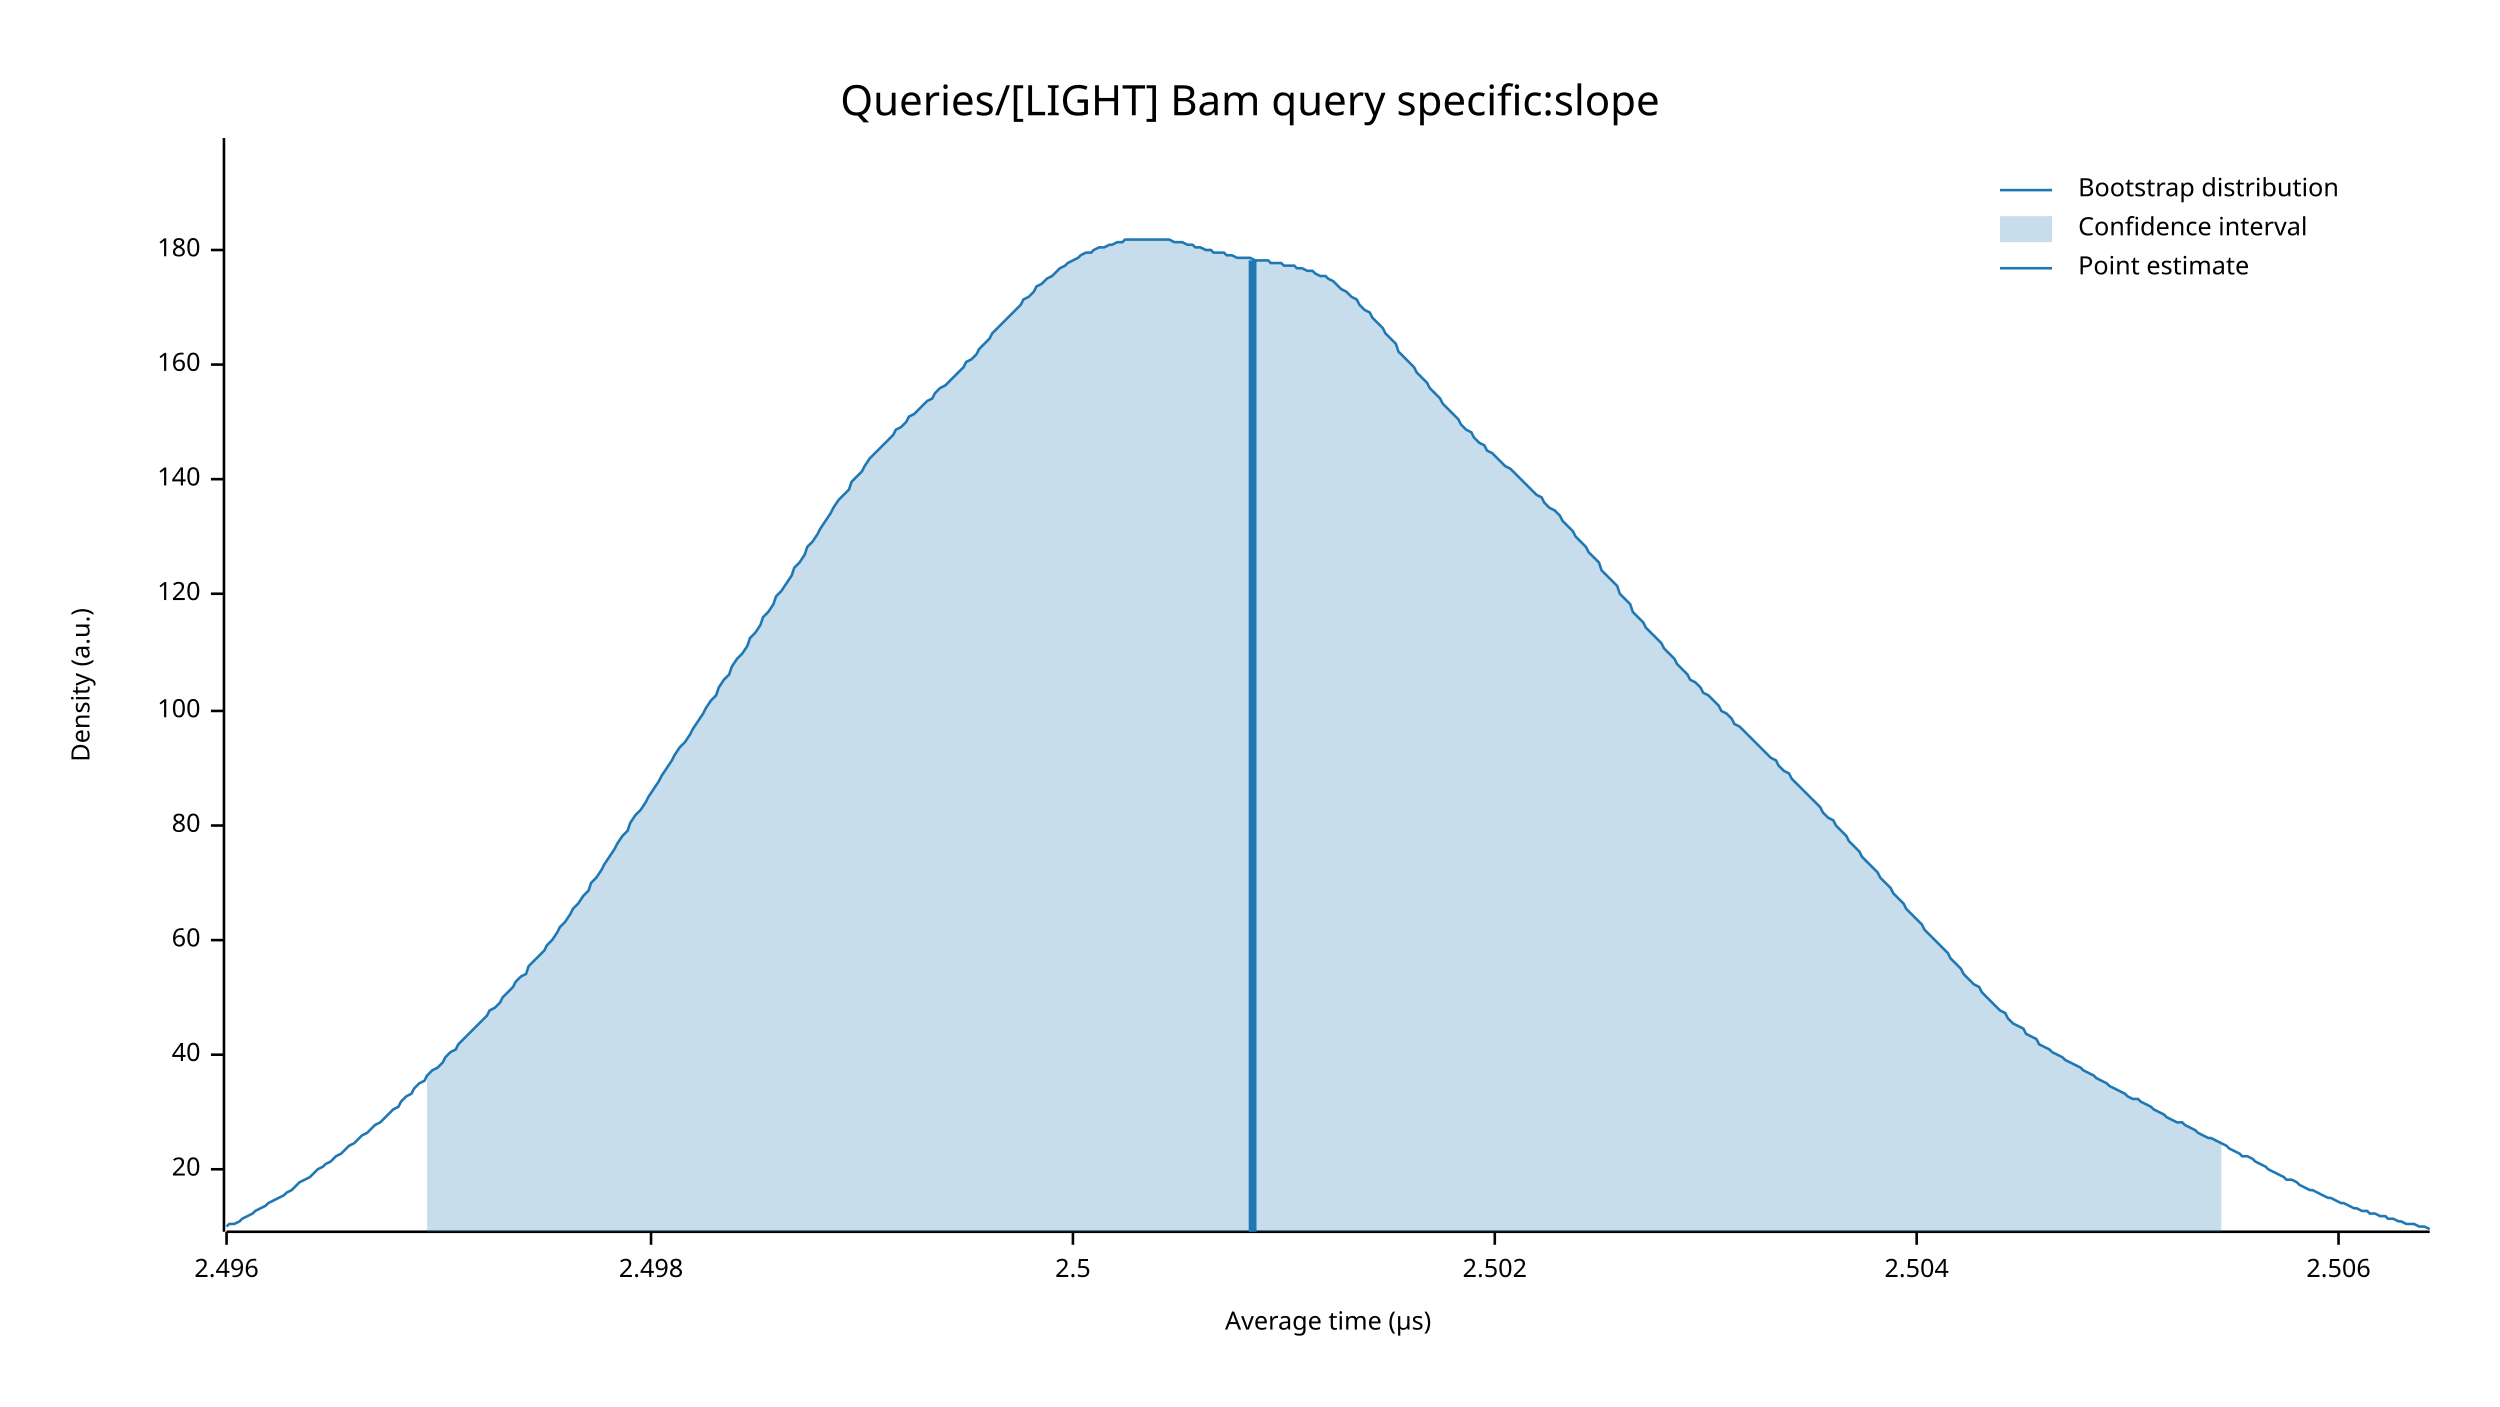
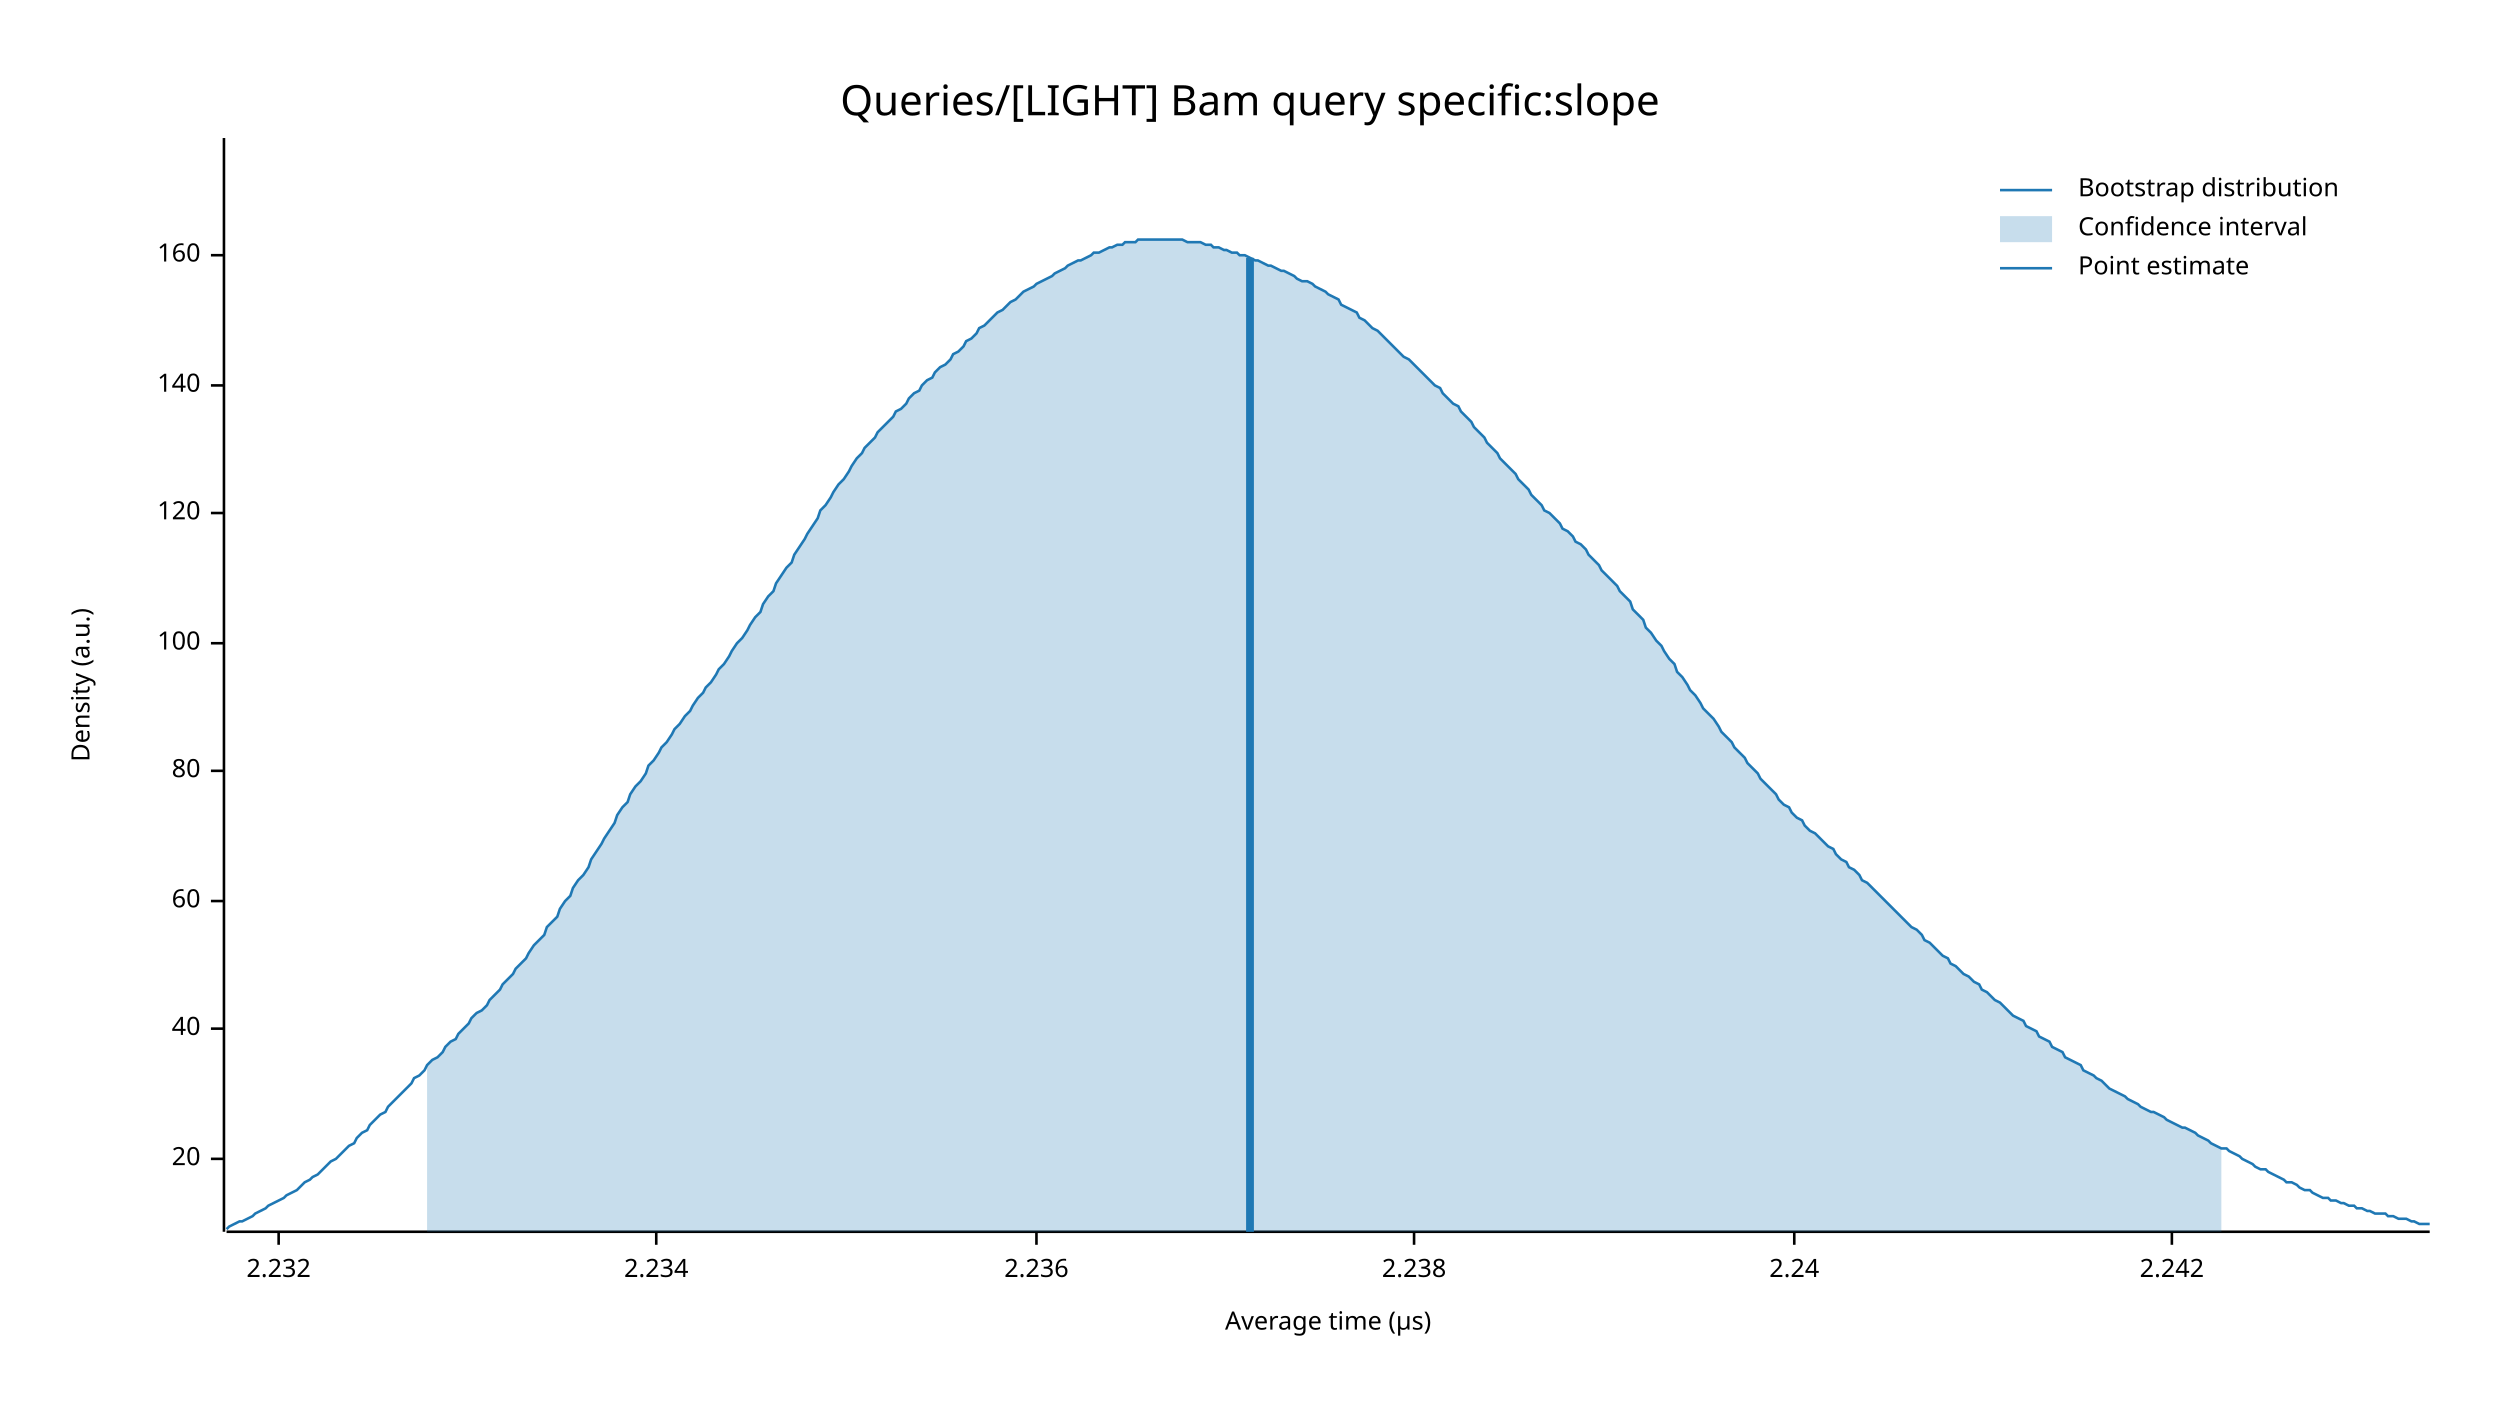
<svg xmlns="http://www.w3.org/2000/svg" width="960" height="540" viewBox="0 0 960 540">
  <text x="480" y="32" dy="0.76em" text-anchor="middle" font-family="sans-serif" font-size="16.129" opacity="1" fill="#000000">
Queries/[LIGHT] Bam query specific:slope
</text>
  <text x="27" y="263" dy="0.76em" text-anchor="middle" font-family="sans-serif" font-size="9.677" opacity="1" fill="#000000" transform="rotate(270, 27, 263)">
Density (a.u.)
</text>
  <text x="510" y="513" dy="-0.5ex" text-anchor="middle" font-family="sans-serif" font-size="9.677" opacity="1" fill="#000000">
Average time (µs)
</text>
  <polyline fill="none" opacity="1" stroke="#000000" stroke-width="1" points="86,53 86,473 " />
-   <text x="77" y="449" dy="0.5ex" text-anchor="end" font-family="sans-serif" font-size="9.677" opacity="1" fill="#000000">
+   <text x="77" y="445" dy="0.5ex" text-anchor="end" font-family="sans-serif" font-size="9.677" opacity="1" fill="#000000">
20
</text>
-   <polyline fill="none" opacity="1" stroke="#000000" stroke-width="1" points="81,449 86,449 " />
-   <text x="77" y="405" dy="0.5ex" text-anchor="end" font-family="sans-serif" font-size="9.677" opacity="1" fill="#000000">
+   <polyline fill="none" opacity="1" stroke="#000000" stroke-width="1" points="81,445 86,445 " />
+   <text x="77" y="395" dy="0.5ex" text-anchor="end" font-family="sans-serif" font-size="9.677" opacity="1" fill="#000000">
40
</text>
-   <polyline fill="none" opacity="1" stroke="#000000" stroke-width="1" points="81,405 86,405 " />
-   <text x="77" y="361" dy="0.5ex" text-anchor="end" font-family="sans-serif" font-size="9.677" opacity="1" fill="#000000">
+   <polyline fill="none" opacity="1" stroke="#000000" stroke-width="1" points="81,395 86,395 " />
+   <text x="77" y="346" dy="0.5ex" text-anchor="end" font-family="sans-serif" font-size="9.677" opacity="1" fill="#000000">
60
</text>
-   <polyline fill="none" opacity="1" stroke="#000000" stroke-width="1" points="81,361 86,361 " />
-   <text x="77" y="317" dy="0.5ex" text-anchor="end" font-family="sans-serif" font-size="9.677" opacity="1" fill="#000000">
+   <polyline fill="none" opacity="1" stroke="#000000" stroke-width="1" points="81,346 86,346 " />
+   <text x="77" y="296" dy="0.5ex" text-anchor="end" font-family="sans-serif" font-size="9.677" opacity="1" fill="#000000">
80
</text>
-   <polyline fill="none" opacity="1" stroke="#000000" stroke-width="1" points="81,317 86,317 " />
-   <text x="77" y="273" dy="0.5ex" text-anchor="end" font-family="sans-serif" font-size="9.677" opacity="1" fill="#000000">
+   <polyline fill="none" opacity="1" stroke="#000000" stroke-width="1" points="81,296 86,296 " />
+   <text x="77" y="247" dy="0.5ex" text-anchor="end" font-family="sans-serif" font-size="9.677" opacity="1" fill="#000000">
100
</text>
-   <polyline fill="none" opacity="1" stroke="#000000" stroke-width="1" points="81,273 86,273 " />
-   <text x="77" y="228" dy="0.5ex" text-anchor="end" font-family="sans-serif" font-size="9.677" opacity="1" fill="#000000">
+   <polyline fill="none" opacity="1" stroke="#000000" stroke-width="1" points="81,247 86,247 " />
+   <text x="77" y="197" dy="0.5ex" text-anchor="end" font-family="sans-serif" font-size="9.677" opacity="1" fill="#000000">
120
</text>
-   <polyline fill="none" opacity="1" stroke="#000000" stroke-width="1" points="81,228 86,228 " />
-   <text x="77" y="184" dy="0.5ex" text-anchor="end" font-family="sans-serif" font-size="9.677" opacity="1" fill="#000000">
+   <polyline fill="none" opacity="1" stroke="#000000" stroke-width="1" points="81,197 86,197 " />
+   <text x="77" y="148" dy="0.5ex" text-anchor="end" font-family="sans-serif" font-size="9.677" opacity="1" fill="#000000">
140
</text>
-   <polyline fill="none" opacity="1" stroke="#000000" stroke-width="1" points="81,184 86,184 " />
-   <text x="77" y="140" dy="0.5ex" text-anchor="end" font-family="sans-serif" font-size="9.677" opacity="1" fill="#000000">
+   <polyline fill="none" opacity="1" stroke="#000000" stroke-width="1" points="81,148 86,148 " />
+   <text x="77" y="98" dy="0.5ex" text-anchor="end" font-family="sans-serif" font-size="9.677" opacity="1" fill="#000000">
160
</text>
-   <polyline fill="none" opacity="1" stroke="#000000" stroke-width="1" points="81,140 86,140 " />
-   <text x="77" y="96" dy="0.5ex" text-anchor="end" font-family="sans-serif" font-size="9.677" opacity="1" fill="#000000">
- 180
+   <polyline fill="none" opacity="1" stroke="#000000" stroke-width="1" points="81,98 86,98 " />
+   <polyline fill="none" opacity="1" stroke="#000000" stroke-width="1" points="87,473 933,473 " />
+   <text x="107" y="483" dy="0.76em" text-anchor="middle" font-family="sans-serif" font-size="9.677" opacity="1" fill="#000000">
+ 2.232
</text>
-   <polyline fill="none" opacity="1" stroke="#000000" stroke-width="1" points="81,96 86,96 " />
-   <polyline fill="none" opacity="1" stroke="#000000" stroke-width="1" points="87,473 933,473 " />
-   <text x="87" y="483" dy="0.76em" text-anchor="middle" font-family="sans-serif" font-size="9.677" opacity="1" fill="#000000">
- 2.496
+   <polyline fill="none" opacity="1" stroke="#000000" stroke-width="1" points="107,473 107,478 " />
+   <text x="252" y="483" dy="0.76em" text-anchor="middle" font-family="sans-serif" font-size="9.677" opacity="1" fill="#000000">
+ 2.234
</text>
-   <polyline fill="none" opacity="1" stroke="#000000" stroke-width="1" points="87,473 87,478 " />
-   <text x="250" y="483" dy="0.76em" text-anchor="middle" font-family="sans-serif" font-size="9.677" opacity="1" fill="#000000">
- 2.498
+   <polyline fill="none" opacity="1" stroke="#000000" stroke-width="1" points="252,473 252,478 " />
+   <text x="398" y="483" dy="0.76em" text-anchor="middle" font-family="sans-serif" font-size="9.677" opacity="1" fill="#000000">
+ 2.236
</text>
-   <polyline fill="none" opacity="1" stroke="#000000" stroke-width="1" points="250,473 250,478 " />
-   <text x="412" y="483" dy="0.76em" text-anchor="middle" font-family="sans-serif" font-size="9.677" opacity="1" fill="#000000">
- 2.5
+   <polyline fill="none" opacity="1" stroke="#000000" stroke-width="1" points="398,473 398,478 " />
+   <text x="543" y="483" dy="0.76em" text-anchor="middle" font-family="sans-serif" font-size="9.677" opacity="1" fill="#000000">
+ 2.238
</text>
-   <polyline fill="none" opacity="1" stroke="#000000" stroke-width="1" points="412,473 412,478 " />
-   <text x="574" y="483" dy="0.76em" text-anchor="middle" font-family="sans-serif" font-size="9.677" opacity="1" fill="#000000">
- 2.502
+   <polyline fill="none" opacity="1" stroke="#000000" stroke-width="1" points="543,473 543,478 " />
+   <text x="689" y="483" dy="0.76em" text-anchor="middle" font-family="sans-serif" font-size="9.677" opacity="1" fill="#000000">
+ 2.24
</text>
-   <polyline fill="none" opacity="1" stroke="#000000" stroke-width="1" points="574,473 574,478 " />
-   <text x="736" y="483" dy="0.76em" text-anchor="middle" font-family="sans-serif" font-size="9.677" opacity="1" fill="#000000">
- 2.504
+   <polyline fill="none" opacity="1" stroke="#000000" stroke-width="1" points="689,473 689,478 " />
+   <text x="834" y="483" dy="0.76em" text-anchor="middle" font-family="sans-serif" font-size="9.677" opacity="1" fill="#000000">
+ 2.242
</text>
-   <polyline fill="none" opacity="1" stroke="#000000" stroke-width="1" points="736,473 736,478 " />
-   <text x="898" y="483" dy="0.76em" text-anchor="middle" font-family="sans-serif" font-size="9.677" opacity="1" fill="#000000">
- 2.506
- </text>
-   <polyline fill="none" opacity="1" stroke="#000000" stroke-width="1" points="898,473 898,478 " />
-   <polyline fill="none" opacity="1" stroke="#1F78B4" stroke-width="1" points="87,471 88,470 90,470 92,469 93,468 95,467 97,466 98,465 100,464 102,463 103,462 105,461 107,460 109,459 110,458 112,457 114,455 115,454 117,453 119,452 120,451 122,449 124,448 125,447 127,446 129,444 131,443 132,442 134,440 136,439 137,438 139,436 141,435 142,434 144,432 146,431 148,429 149,428 151,426 153,425 154,423 156,421 158,420 159,418 161,416 163,415 164,413 166,411 168,410 170,408 171,406 173,404 175,403 176,401 178,399 180,397 181,396 183,394 185,392 187,390 188,388 190,387 192,385 193,383 195,381 197,379 198,377 200,375 202,374 203,371 205,369 207,367 209,365 210,363 212,361 214,358 215,356 217,354 219,351 220,349 222,347 224,344 226,342 227,339 229,337 231,334 232,332 234,329 236,326 237,324 239,321 241,319 242,316 244,313 246,311 248,308 249,306 251,303 253,300 254,298 256,295 258,292 259,290 261,287 263,285 265,282 266,280 268,277 270,274 271,272 273,269 275,267 276,264 278,261 280,259 281,256 283,253 285,251 287,248 288,245 290,243 292,240 293,237 295,235 297,232 298,229 300,227 302,224 304,221 305,218 307,216 309,213 310,210 312,208 314,205 315,203 317,200 319,197 320,195 322,192 324,190 326,188 327,185 329,183 331,181 332,179 334,176 336,174 337,173 339,171 341,169 343,167 344,165 346,164 348,162 349,160 351,159 353,157 354,156 356,154 358,153 359,151 361,149 363,148 365,146 366,145 368,143 370,141 371,139 373,138 375,136 376,134 378,132 380,130 381,128 383,126 385,124 387,122 388,121 390,119 392,117 393,115 395,114 397,112 398,110 400,109 402,107 404,106 405,105 407,103 409,102 410,101 412,100 414,99 415,98 417,97 419,97 420,96 422,95 424,95 426,94 427,94 429,93 431,93 432,92 434,92 436,92 437,92 439,92 441,92 443,92 444,92 446,92 448,92 449,92 451,93 453,93 454,93 456,94 458,94 459,95 461,95 463,96 465,96 466,97 468,97 470,97 471,98 473,98 475,99 476,99 478,99 480,99 482,100 483,100 485,100 487,100 488,101 490,101 492,101 493,102 495,102 497,102 498,103 500,103 502,104 504,104 505,105 507,106 509,106 510,107 512,108 514,110 515,111 517,112 519,114 521,115 522,117 524,119 526,120 527,122 529,124 531,126 532,128 534,130 536,132 537,135 539,137 541,139 543,141 544,143 546,145 548,147 549,149 551,151 553,153 554,155 556,157 558,159 560,161 561,163 563,165 565,166 566,168 568,170 570,171 571,173 573,174 575,176 576,177 578,179 580,180 582,182 583,183 585,185 587,187 588,188 590,190 592,191 593,193 595,195 597,196 599,198 600,200 602,202 604,204 605,206 607,208 609,210 610,212 612,214 614,216 615,219 617,221 619,223 621,225 622,228 624,230 626,232 627,235 629,237 631,239 632,241 634,243 636,245 638,247 639,249 641,251 643,253 644,255 646,257 648,259 649,261 651,262 653,264 654,266 656,267 658,269 660,271 661,273 663,274 665,276 666,278 668,279 670,281 671,282 673,284 675,286 676,287 678,289 680,291 682,292 683,294 685,296 687,297 688,299 690,301 692,303 693,304 695,306 697,308 699,310 700,312 702,314 704,315 705,317 707,319 709,321 710,323 712,325 714,327 715,329 717,331 719,333 721,335 722,337 724,339 726,341 727,343 729,345 731,347 732,349 734,351 736,353 738,355 739,357 741,359 743,361 744,362 746,364 748,366 749,368 751,370 753,372 754,374 756,376 758,378 760,379 761,381 763,383 765,385 766,386 768,388 770,389 771,391 773,393 775,394 777,395 778,397 780,398 782,399 783,401 785,402 787,403 788,404 790,405 792,406 793,407 795,408 797,409 799,410 800,411 802,412 804,413 805,414 807,415 809,416 810,417 812,418 814,419 816,420 817,421 819,422 821,422 822,423 824,424 826,425 827,426 829,427 831,428 832,429 834,430 836,431 838,431 839,432 841,433 843,434 844,435 846,436 848,437 849,437 851,438 853,439 855,440 856,441 858,442 860,443 861,444 863,444 865,445 866,446 868,447 870,448 871,449 873,450 875,451 877,452 878,453 880,453 882,454 883,455 885,456 887,457 888,457 890,458 892,459 894,460 895,460 897,461 899,462 900,462 902,463 904,464 905,464 907,465 909,465 910,466 912,466 914,467 916,467 917,468 919,468 921,469 922,469 924,470 926,470 927,470 929,471 931,471 933,472 " />
-   <polygon opacity="0.25" fill="#1F78B4" points="164,413 166,411 168,410 170,408 171,406 173,404 175,403 176,401 178,399 180,397 181,396 183,394 185,392 187,390 188,388 190,387 192,385 193,383 195,381 197,379 198,377 200,375 202,374 203,371 205,369 207,367 209,365 210,363 212,361 214,358 215,356 217,354 219,351 220,349 222,347 224,344 226,342 227,339 229,337 231,334 232,332 234,329 236,326 237,324 239,321 241,319 242,316 244,313 246,311 248,308 249,306 251,303 253,300 254,298 256,295 258,292 259,290 261,287 263,285 265,282 266,280 268,277 270,274 271,272 273,269 275,267 276,264 278,261 280,259 281,256 283,253 285,251 287,248 288,245 290,243 292,240 293,237 295,235 297,232 298,229 300,227 302,224 304,221 305,218 307,216 309,213 310,210 312,208 314,205 315,203 317,200 319,197 320,195 322,192 324,190 326,188 327,185 329,183 331,181 332,179 334,176 336,174 337,173 339,171 341,169 343,167 344,165 346,164 348,162 349,160 351,159 353,157 354,156 356,154 358,153 359,151 361,149 363,148 365,146 366,145 368,143 370,141 371,139 373,138 375,136 376,134 378,132 380,130 381,128 383,126 385,124 387,122 388,121 390,119 392,117 393,115 395,114 397,112 398,110 400,109 402,107 404,106 405,105 407,103 409,102 410,101 412,100 414,99 415,98 417,97 419,97 420,96 422,95 424,95 426,94 427,94 429,93 431,93 432,92 434,92 436,92 437,92 439,92 441,92 443,92 444,92 446,92 448,92 449,92 451,93 453,93 454,93 456,94 458,94 459,95 461,95 463,96 465,96 466,97 468,97 470,97 471,98 473,98 475,99 476,99 478,99 480,99 482,100 483,100 485,100 487,100 488,101 490,101 492,101 493,102 495,102 497,102 498,103 500,103 502,104 504,104 505,105 507,106 509,106 510,107 512,108 514,110 515,111 517,112 519,114 521,115 522,117 524,119 526,120 527,122 529,124 531,126 532,128 534,130 536,132 537,135 539,137 541,139 543,141 544,143 546,145 548,147 549,149 551,151 553,153 554,155 556,157 558,159 560,161 561,163 563,165 565,166 566,168 568,170 570,171 571,173 573,174 575,176 576,177 578,179 580,180 582,182 583,183 585,185 587,187 588,188 590,190 592,191 593,193 595,195 597,196 599,198 600,200 602,202 604,204 605,206 607,208 609,210 610,212 612,214 614,216 615,219 617,221 619,223 621,225 622,228 624,230 626,232 627,235 629,237 631,239 632,241 634,243 636,245 638,247 639,249 641,251 643,253 644,255 646,257 648,259 649,261 651,262 653,264 654,266 656,267 658,269 660,271 661,273 663,274 665,276 666,278 668,279 670,281 671,282 673,284 675,286 676,287 678,289 680,291 682,292 683,294 685,296 687,297 688,299 690,301 692,303 693,304 695,306 697,308 699,310 700,312 702,314 704,315 705,317 707,319 709,321 710,323 712,325 714,327 715,329 717,331 719,333 721,335 722,337 724,339 726,341 727,343 729,345 731,347 732,349 734,351 736,353 738,355 739,357 741,359 743,361 744,362 746,364 748,366 749,368 751,370 753,372 754,374 756,376 758,378 760,379 761,381 763,383 765,385 766,386 768,388 770,389 771,391 773,393 775,394 777,395 778,397 780,398 782,399 783,401 785,402 787,403 788,404 790,405 792,406 793,407 795,408 797,409 799,410 800,411 802,412 804,413 805,414 807,415 809,416 810,417 812,418 814,419 816,420 817,421 819,422 821,422 822,423 824,424 826,425 827,426 829,427 831,428 832,429 834,430 836,431 838,431 839,432 841,433 843,434 844,435 846,436 848,437 849,437 851,438 853,439 853,473 164,473 " />
-   <polyline fill="none" opacity="1" stroke="#1F78B4" stroke-width="3" points="481,473 481,100 " />
+   <polyline fill="none" opacity="1" stroke="#000000" stroke-width="1" points="834,473 834,478 " />
+   <polyline fill="none" opacity="1" stroke="#1F78B4" stroke-width="1" points="87,472 88,471 90,470 92,469 93,469 95,468 97,467 98,466 100,465 102,464 103,463 105,462 107,461 109,460 110,459 112,458 114,457 115,456 117,454 119,453 120,452 122,451 124,449 125,448 127,446 129,445 131,443 132,442 134,440 136,439 137,437 139,435 141,434 142,432 144,430 146,428 148,427 149,425 151,423 153,421 154,420 156,418 158,416 159,414 161,413 163,411 164,409 166,407 168,406 170,404 171,402 173,400 175,399 176,397 178,395 180,393 181,391 183,389 185,388 187,386 188,384 190,382 192,380 193,378 195,376 197,374 198,372 200,370 202,368 203,366 205,363 207,361 209,359 210,356 212,354 214,352 215,349 217,346 219,344 220,341 222,338 224,336 226,333 227,330 229,327 231,324 232,322 234,319 236,316 237,313 239,310 241,308 242,305 244,302 246,300 248,297 249,294 251,292 253,289 254,287 256,285 258,282 259,280 261,278 263,275 265,273 266,271 268,268 270,266 271,264 273,262 275,259 276,257 278,255 280,252 281,250 283,247 285,245 287,242 288,240 290,237 292,235 293,232 295,229 297,227 298,224 300,221 302,218 304,216 305,213 307,210 309,207 310,205 312,202 314,199 315,196 317,194 319,191 320,189 322,186 324,184 326,181 327,179 329,176 331,174 332,172 334,170 336,168 337,166 339,164 341,162 343,160 344,158 346,157 348,155 349,153 351,151 353,150 354,148 356,146 358,145 359,143 361,141 363,140 365,138 366,136 368,135 370,133 371,131 373,130 375,128 376,126 378,125 380,123 381,122 383,120 385,119 387,117 388,116 390,115 392,113 393,112 395,111 397,110 398,109 400,108 402,107 404,106 405,105 407,104 409,103 410,102 412,101 414,100 415,100 417,99 419,98 420,97 422,97 424,96 426,95 427,95 429,94 431,94 432,93 434,93 436,93 437,92 439,92 441,92 443,92 444,92 446,92 448,92 449,92 451,92 453,92 454,92 456,93 458,93 459,93 461,93 463,94 465,94 466,95 468,95 470,96 471,96 473,97 475,97 476,98 478,98 480,99 482,100 483,100 485,101 487,102 488,102 490,103 492,104 493,104 495,105 497,106 498,107 500,108 502,108 504,109 505,110 507,111 509,112 510,113 512,114 514,115 515,117 517,118 519,119 521,120 522,122 524,123 526,125 527,126 529,127 531,129 532,130 534,132 536,134 537,135 539,137 541,138 543,140 544,141 546,143 548,145 549,146 551,148 553,149 554,151 556,153 558,155 560,156 561,158 563,160 565,162 566,164 568,166 570,168 571,170 573,172 575,174 576,176 578,178 580,180 582,182 583,184 585,186 587,188 588,190 590,192 592,194 593,196 595,197 597,199 599,201 600,203 602,204 604,206 605,208 607,209 609,211 610,213 612,215 614,217 615,219 617,221 619,223 621,225 622,227 624,229 626,231 627,234 629,236 631,238 632,241 634,243 636,246 638,248 639,250 641,253 643,255 644,258 646,260 648,263 649,265 651,267 653,270 654,272 656,274 658,276 660,279 661,281 663,283 665,285 666,287 668,289 670,291 671,293 673,295 675,297 676,299 678,301 680,303 682,305 683,307 685,309 687,310 688,312 690,314 692,315 693,317 695,319 697,320 699,322 700,323 702,325 704,326 705,328 707,330 709,331 710,333 712,334 714,336 715,338 717,339 719,341 721,343 722,344 724,346 726,348 727,349 729,351 731,353 732,354 734,356 736,357 738,359 739,361 741,362 743,364 744,365 746,367 748,368 749,370 751,371 753,373 754,374 756,375 758,377 760,378 761,380 763,381 765,383 766,384 768,385 770,387 771,388 773,390 775,391 777,392 778,394 780,395 782,396 783,398 785,399 787,400 788,402 790,403 792,404 793,406 795,407 797,408 799,409 800,411 802,412 804,413 805,414 807,415 809,417 810,418 812,419 814,420 816,421 817,422 819,423 821,424 822,425 824,426 826,427 827,427 829,428 831,429 832,430 834,431 836,432 838,433 839,433 841,434 843,435 844,436 846,437 848,438 849,439 851,440 853,441 855,441 856,442 858,443 860,444 861,445 863,446 865,447 866,448 868,449 870,449 871,450 873,451 875,452 877,453 878,454 880,454 882,455 883,456 885,457 887,457 888,458 890,459 892,460 894,460 895,461 897,461 899,462 900,462 902,463 904,463 905,464 907,464 909,465 910,465 912,466 914,466 916,466 917,467 919,467 921,468 922,468 924,468 926,469 927,469 929,470 931,470 933,470 " />
+   <polygon opacity="0.25" fill="#1F78B4" points="164,409 166,407 168,406 170,404 171,402 173,400 175,399 176,397 178,395 180,393 181,391 183,389 185,388 187,386 188,384 190,382 192,380 193,378 195,376 197,374 198,372 200,370 202,368 203,366 205,363 207,361 209,359 210,356 212,354 214,352 215,349 217,346 219,344 220,341 222,338 224,336 226,333 227,330 229,327 231,324 232,322 234,319 236,316 237,313 239,310 241,308 242,305 244,302 246,300 248,297 249,294 251,292 253,289 254,287 256,285 258,282 259,280 261,278 263,275 265,273 266,271 268,268 270,266 271,264 273,262 275,259 276,257 278,255 280,252 281,250 283,247 285,245 287,242 288,240 290,237 292,235 293,232 295,229 297,227 298,224 300,221 302,218 304,216 305,213 307,210 309,207 310,205 312,202 314,199 315,196 317,194 319,191 320,189 322,186 324,184 326,181 327,179 329,176 331,174 332,172 334,170 336,168 337,166 339,164 341,162 343,160 344,158 346,157 348,155 349,153 351,151 353,150 354,148 356,146 358,145 359,143 361,141 363,140 365,138 366,136 368,135 370,133 371,131 373,130 375,128 376,126 378,125 380,123 381,122 383,120 385,119 387,117 388,116 390,115 392,113 393,112 395,111 397,110 398,109 400,108 402,107 404,106 405,105 407,104 409,103 410,102 412,101 414,100 415,100 417,99 419,98 420,97 422,97 424,96 426,95 427,95 429,94 431,94 432,93 434,93 436,93 437,92 439,92 441,92 443,92 444,92 446,92 448,92 449,92 451,92 453,92 454,92 456,93 458,93 459,93 461,93 463,94 465,94 466,95 468,95 470,96 471,96 473,97 475,97 476,98 478,98 480,99 482,100 483,100 485,101 487,102 488,102 490,103 492,104 493,104 495,105 497,106 498,107 500,108 502,108 504,109 505,110 507,111 509,112 510,113 512,114 514,115 515,117 517,118 519,119 521,120 522,122 524,123 526,125 527,126 529,127 531,129 532,130 534,132 536,134 537,135 539,137 541,138 543,140 544,141 546,143 548,145 549,146 551,148 553,149 554,151 556,153 558,155 560,156 561,158 563,160 565,162 566,164 568,166 570,168 571,170 573,172 575,174 576,176 578,178 580,180 582,182 583,184 585,186 587,188 588,190 590,192 592,194 593,196 595,197 597,199 599,201 600,203 602,204 604,206 605,208 607,209 609,211 610,213 612,215 614,217 615,219 617,221 619,223 621,225 622,227 624,229 626,231 627,234 629,236 631,238 632,241 634,243 636,246 638,248 639,250 641,253 643,255 644,258 646,260 648,263 649,265 651,267 653,270 654,272 656,274 658,276 660,279 661,281 663,283 665,285 666,287 668,289 670,291 671,293 673,295 675,297 676,299 678,301 680,303 682,305 683,307 685,309 687,310 688,312 690,314 692,315 693,317 695,319 697,320 699,322 700,323 702,325 704,326 705,328 707,330 709,331 710,333 712,334 714,336 715,338 717,339 719,341 721,343 722,344 724,346 726,348 727,349 729,351 731,353 732,354 734,356 736,357 738,359 739,361 741,362 743,364 744,365 746,367 748,368 749,370 751,371 753,373 754,374 756,375 758,377 760,378 761,380 763,381 765,383 766,384 768,385 770,387 771,388 773,390 775,391 777,392 778,394 780,395 782,396 783,398 785,399 787,400 788,402 790,403 792,404 793,406 795,407 797,408 799,409 800,411 802,412 804,413 805,414 807,415 809,417 810,418 812,419 814,420 816,421 817,422 819,423 821,424 822,425 824,426 826,427 827,427 829,428 831,429 832,430 834,431 836,432 838,433 839,433 841,434 843,435 844,436 846,437 848,438 849,439 851,440 853,441 853,473 164,473 " />
+   <polyline fill="none" opacity="1" stroke="#1F78B4" stroke-width="3" points="480,473 480,99 " />
  <text x="798" y="68" dy="0.76em" text-anchor="start" font-family="sans-serif" font-size="9.677" opacity="1" fill="#000000">
Bootstrap distribution
</text>
  <text x="798" y="83" dy="0.76em" text-anchor="start" font-family="sans-serif" font-size="9.677" opacity="1" fill="#000000">
Confidence interval
</text>
  <text x="798" y="98" dy="0.76em" text-anchor="start" font-family="sans-serif" font-size="9.677" opacity="1" fill="#000000">
Point estimate
</text>
  <polyline fill="none" opacity="1" stroke="#1F78B4" stroke-width="1" points="768,73 788,73 " />
  <rect x="768" y="83" width="20" height="10" opacity="0.25" fill="#1F78B4" stroke="none" />
  <polyline fill="none" opacity="1" stroke="#1F78B4" stroke-width="1" points="768,103 788,103 " />
</svg>
